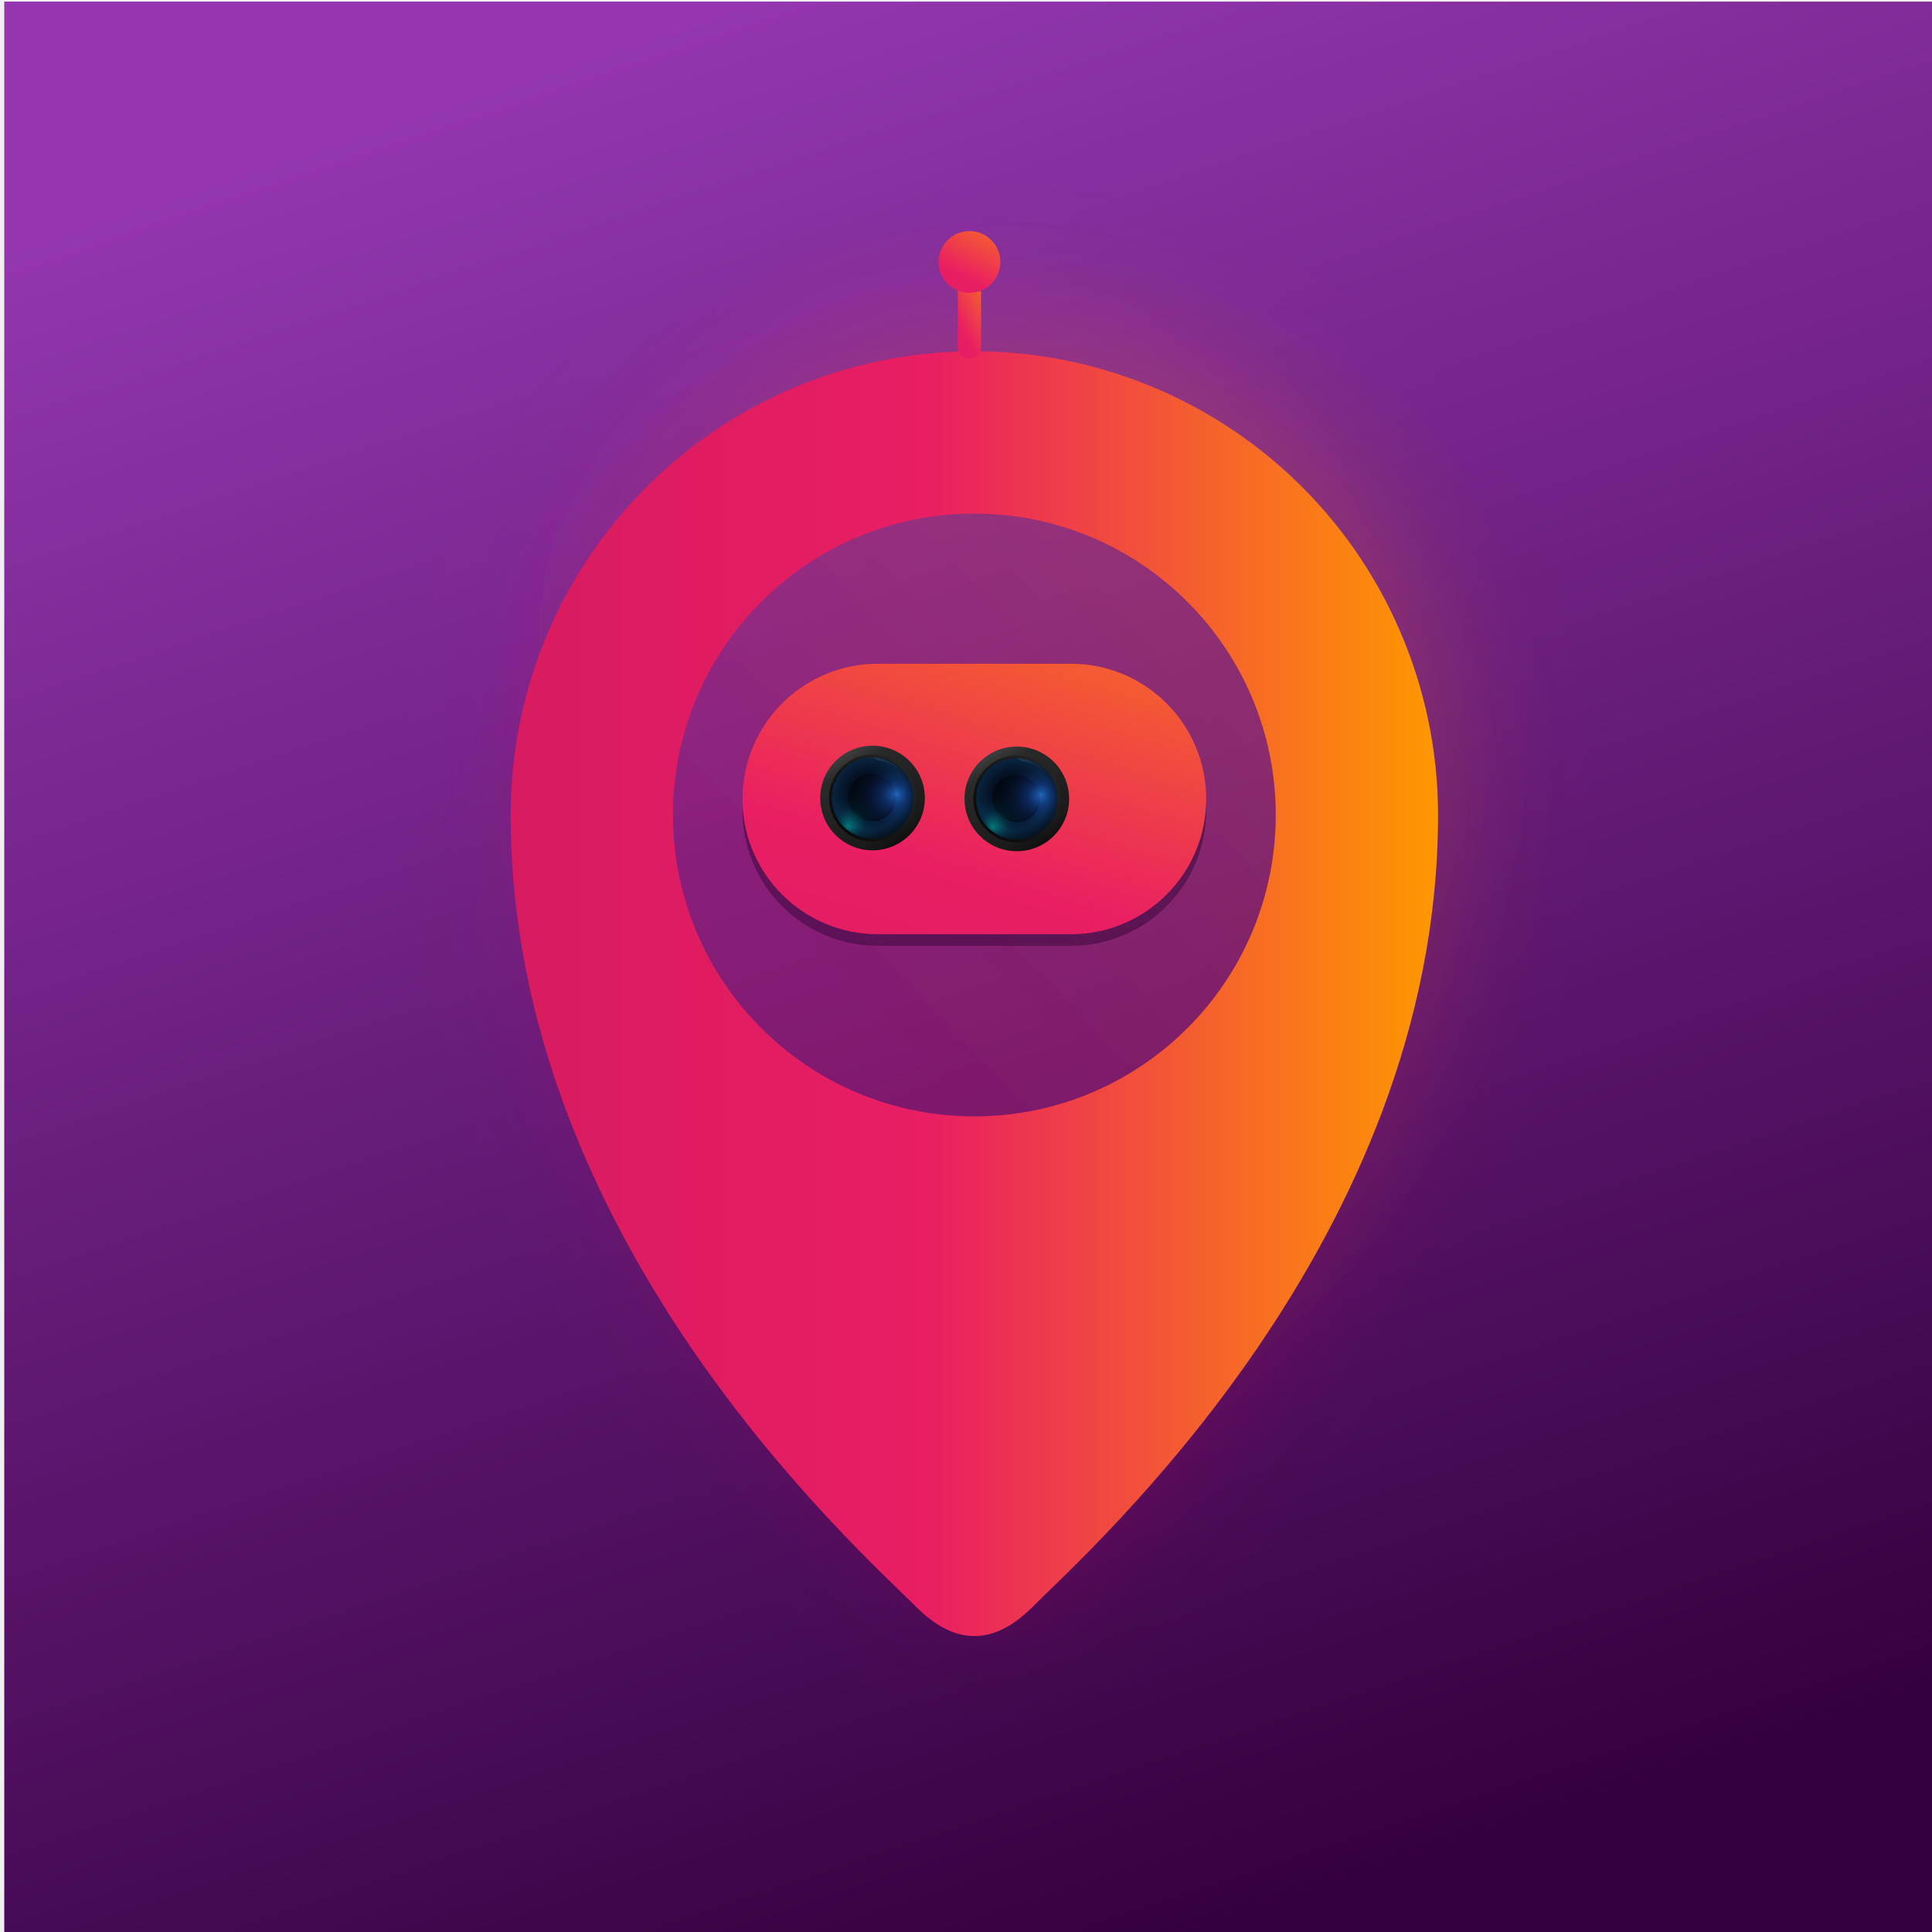
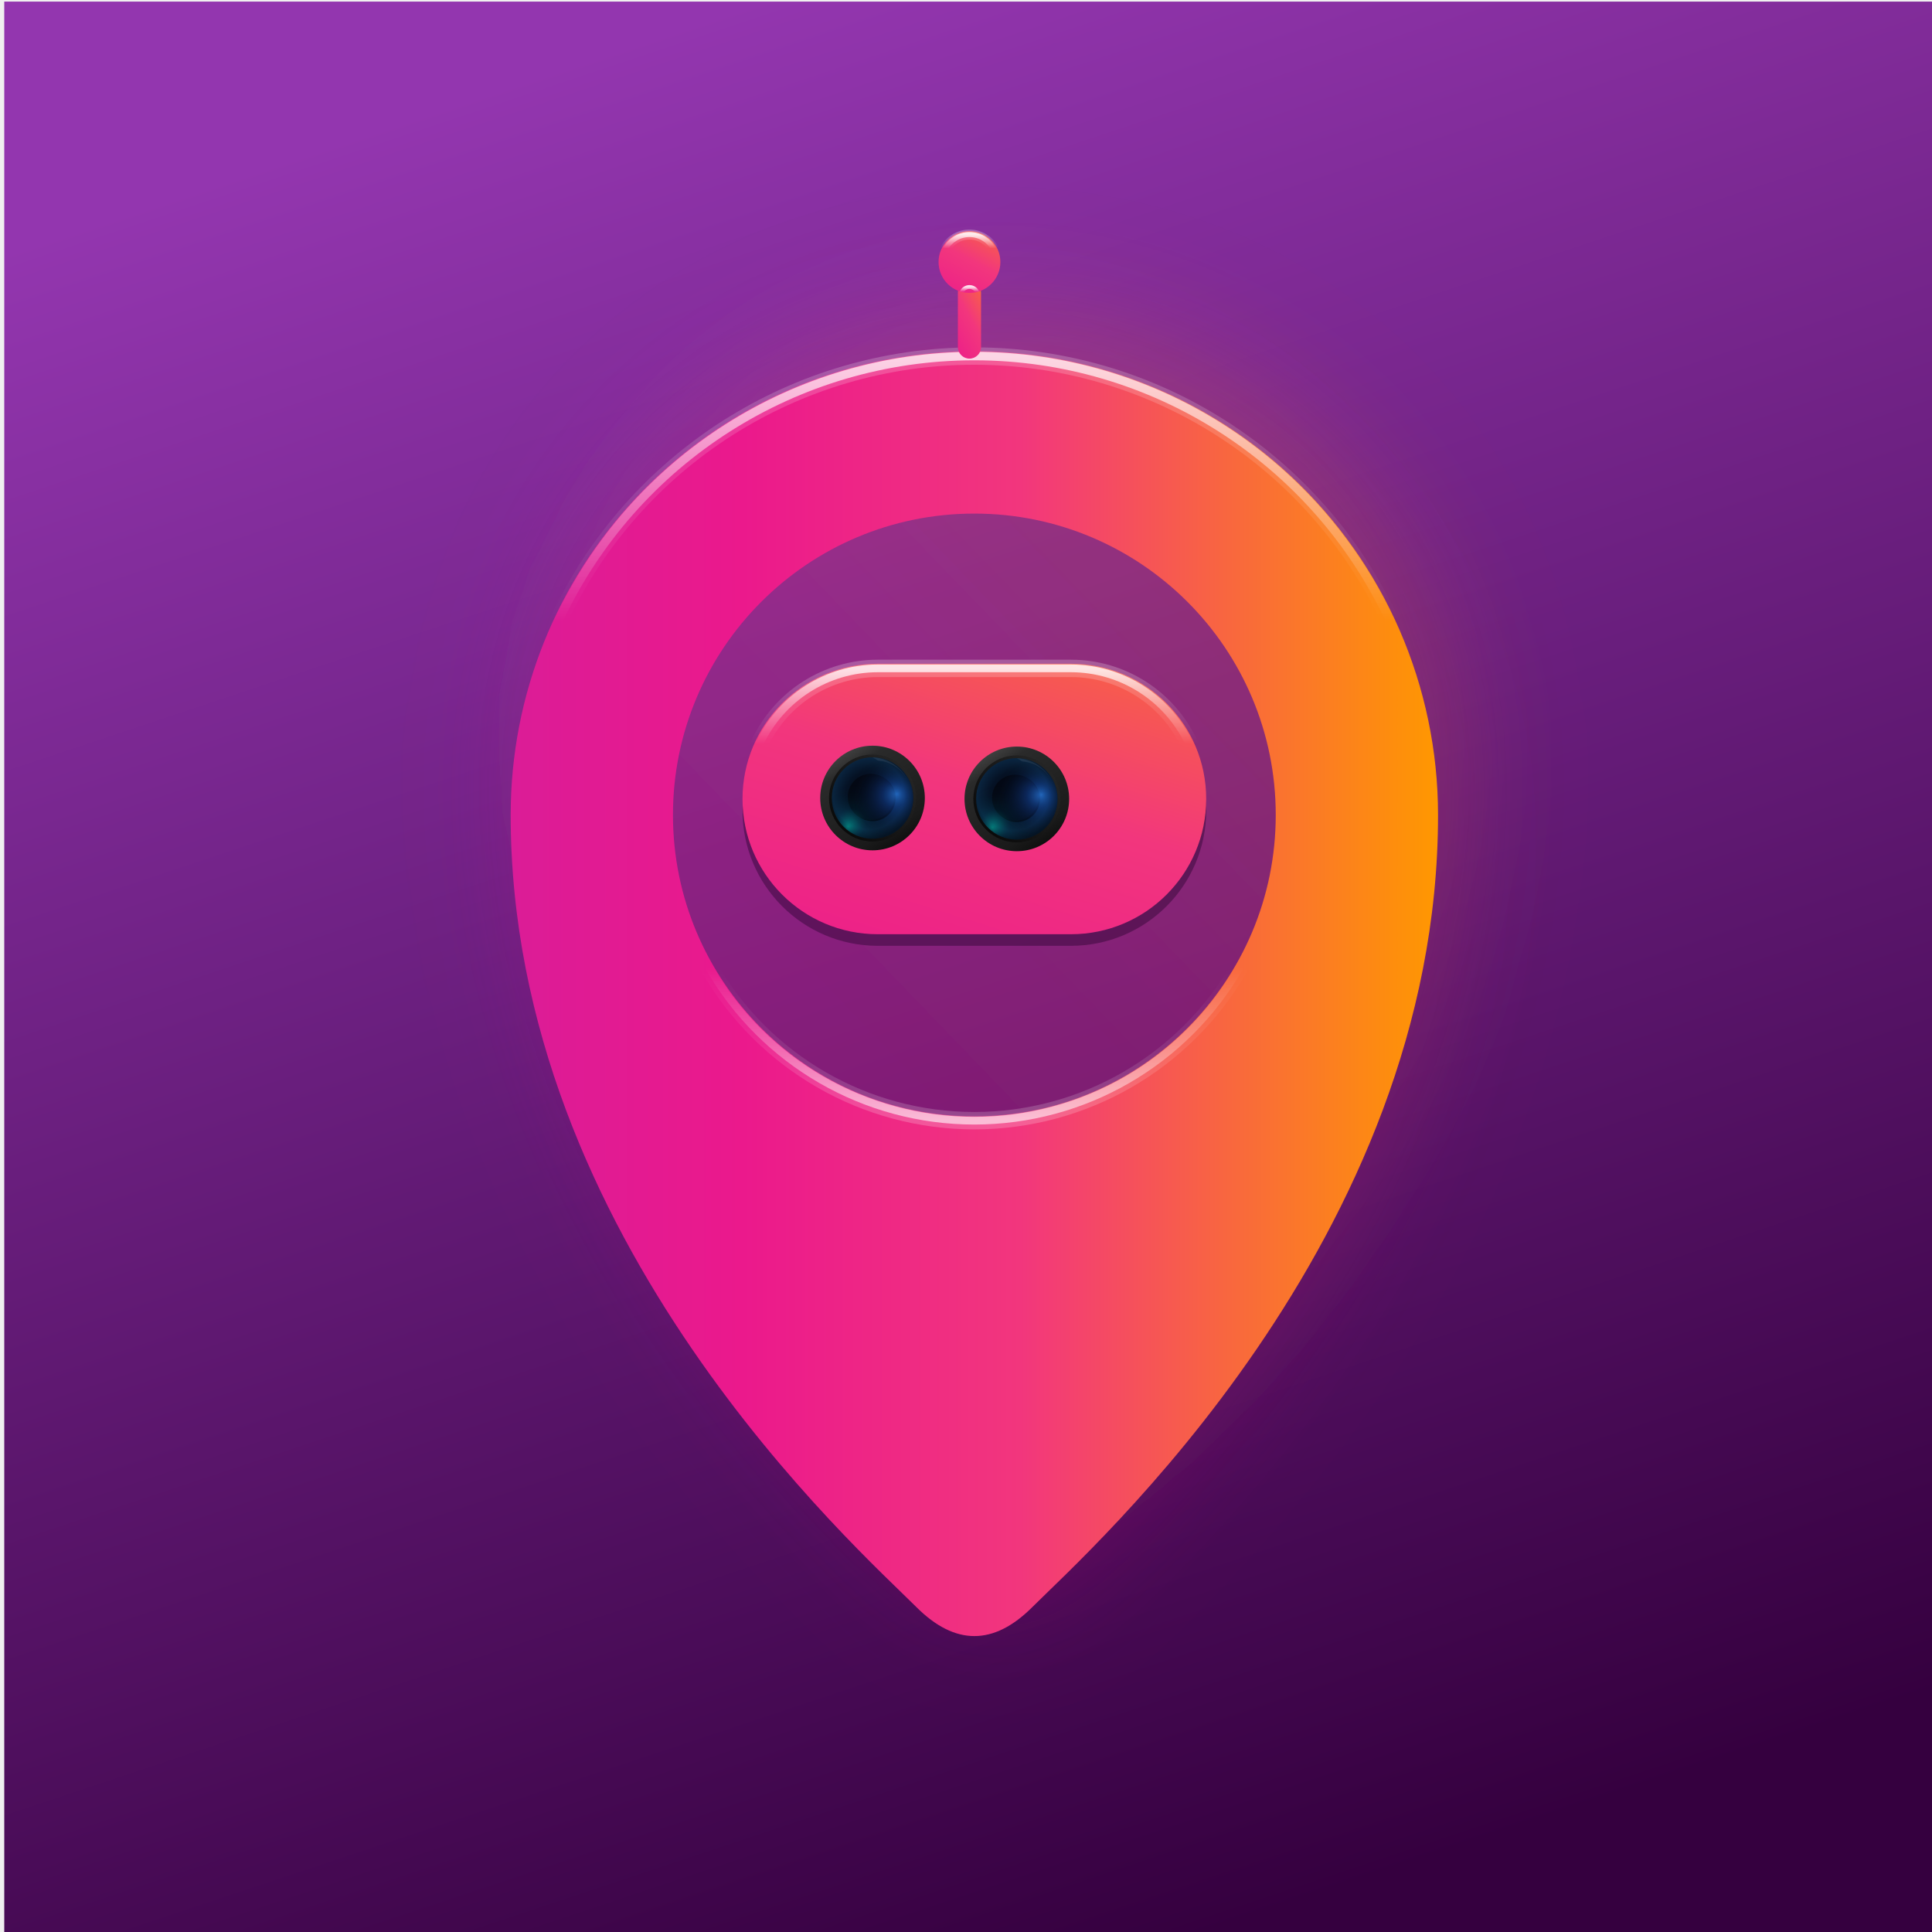
<svg xmlns="http://www.w3.org/2000/svg" xmlns:xlink="http://www.w3.org/1999/xlink" viewBox="0 0 500 500" width="500" height="500" version="1.1" id="svg13">
  <defs id="defs9">
    <linearGradient id="mainGrad" x1="0.1" y1="1" x2="0.9" y2="0">
-       <stop offset="0%" stop-color="#d81b60" id="stop1" />
-       <stop offset="45%" stop-color="#e91e63" id="stop2" />
+       <stop offset="0%" stop-color="#db1c97" id="stop1" />
+       <stop offset="25%" stop-color="#eb198c" id="stop2" />
+       <stop offset="55%" stop-color="#f2367d" id="stop2b" />
      <stop offset="100%" stop-color="#ff9800" id="stop3" />
    </linearGradient>
    <linearGradient id="innerGrad" x1="0" y1="0" x2="0" y2="1">
      <stop offset="0%" stop-color="#ffffff" id="stop4" />
      <stop offset="100%" stop-color="#f2ecee" id="stop5" />
    </linearGradient>
    <filter id="icon-shadow" x="0" y="0" width="1" height="1">
      <feDropShadow dx="0" dy="12" stdDeviation="18" flood-color="#000000" flood-opacity="0.12" />
    </filter>
    <filter id="glow" x="-0.153" y="-0.11" width="1.305" height="1.22">
      <feGaussianBlur stdDeviation="15.271" result="blur" id="feGaussianBlur5" />
      <feComponentTransfer id="feComponentTransfer5">
        <feFuncA type="linear" slope="0.4" id="feFuncA5" />
      </feComponentTransfer>
    </filter>
    <filter id="inset-highlight" x="-1" y="-0.375" width="3" height="2">
      <feOffset dx="0" dy="4" result="shifted" id="feOffset5" />
      <feGaussianBlur in="shifted" stdDeviation="2.5" result="blurred" id="feGaussianBlur6" />
      <feComposite operator="out" in="SourceGraphic" in2="blurred" result="inverse" id="feComposite6" />
      <feFlood flood-color="#ffffff" flood-opacity="0.9" result="white_color" id="feFlood6" />
      <feComposite operator="in" in="white_color" in2="inverse" result="highlight" id="feComposite7" />
      <feComposite operator="over" in="highlight" in2="SourceGraphic" id="feComposite8" />
    </filter>
    <filter id="noise" x="0" y="0" width="1" height="1">
      <feTurbulence type="fractalNoise" baseFrequency="1.5" numOctaves="3" result="noise" id="feTurbulence8" />
      <feColorMatrix type="matrix" values="1 0 0 0 0  0 1 0 0 0  0 0 1 0 0  0 0 0 0.04 0" id="feColorMatrix8" />
      <feComposite in2="SourceGraphic" in="noise" operator="in" result="noise_masked" id="feComposite9" />
      <feBlend in="SourceGraphic" in2="noise_masked" mode="multiply" id="feBlend9" />
    </filter>
    <linearGradient xlink:href="#mainGrad" id="linearGradient15" x1="130" y1="256.25" x2="370" y2="256.25" gradientUnits="userSpaceOnUse" gradientTransform="translate(2.1628,0.9143553)" />
    <filter style="color-interpolation-filters:sRGB" id="filter55" x="-0.103" y="-0.074" width="1.206" height="1.159">
      <feGaussianBlur result="result6" stdDeviation="3" in="SourceGraphic" id="feGaussianBlur55" />
      <feColorMatrix values="1 0 0 0 0 0 1 0 0 0 0 0 1 0 0 0 0 0 1 0 " result="result7" in="SourceGraphic" id="feColorMatrix55" />
      <feComposite operator="in" in="result6" in2="result7" id="feComposite55" result="fbSourceGraphic" />
      <feColorMatrix result="fbSourceGraphicAlpha" in="fbSourceGraphic" values="0 0 0 -1 0 0 0 0 -1 0 0 0 0 -1 0 0 0 0 1 0" id="feColorMatrix67" />
      <feFlood id="feFlood67" result="flood" in="fbSourceGraphic" flood-opacity="0.467" flood-color="rgb(137,0,146)" />
      <feGaussianBlur id="feGaussianBlur67" result="blur" in="fbSourceGraphic" stdDeviation="5.3" />
      <feOffset id="feOffset67" result="offset" in="blur" dx="0" dy="3.3" />
      <feComposite id="feComposite67" result="comp1" operator="in" in="flood" in2="offset" />
      <feComposite id="feComposite68" result="fbSourceGraphic" operator="over" in="fbSourceGraphic" in2="comp1" />
      <feColorMatrix result="fbSourceGraphicAlpha" in="fbSourceGraphic" values="0 0 0 -1 0 0 0 0 -1 0 0 0 0 -1 0 0 0 0 1 0" id="feColorMatrix85" />
      <feGaussianBlur id="feGaussianBlur85" stdDeviation="1" result="result3" in="fbSourceGraphic" />
      <feBlend id="feBlend85" in2="result3" result="result5" mode="screen" in="fbSourceGraphic" />
      <feGaussianBlur id="feGaussianBlur86" stdDeviation="1" result="result7" />
      <feConvolveMatrix id="feConvolveMatrix86" order="3 3" kernelMatrix="2 0 0 1 1 -1 0 0 -2 " targetX="1" targetY="1" result="result8" />
      <feBlend id="feBlend86" mode="darken" in="result7" result="result6" in2="result8" />
    </filter>
    <filter style="color-interpolation-filters:sRGB" id="filter71" x="-0.146" y="-0.25" width="1.292" height="1.548">
      <feFlood result="flood" in="SourceGraphic" flood-opacity="0.353" flood-color="rgb(137,0,146)" id="feFlood70" />
      <feGaussianBlur result="blur" in="SourceGraphic" stdDeviation="5.3" id="feGaussianBlur70" />
      <feOffset result="offset" in="blur" dx="0" dy="3.3" id="feOffset70" />
      <feComposite result="comp1" operator="in" in="flood" in2="offset" id="feComposite70" />
      <feComposite result="comp2" operator="over" in="SourceGraphic" in2="comp1" id="feComposite71" />
    </filter>
    <linearGradient xlink:href="#mainGrad" id="linearGradient77" x1="142.556" y1="402.678" x2="426.758" y2="47.425" gradientTransform="matrix(0.8782497,0,0,1.138628,7.48175,-8.733129)" gradientUnits="userSpaceOnUse" />
    <linearGradient xlink:href="#mainGrad" id="linearGradient80" x1="66.103" y1="463.03" x2="245.702" y2="238.531" gradientTransform="scale(1.603568,0.6236096)" gradientUnits="userSpaceOnUse" />
    <filter style="color-interpolation-filters:sRGB" id="filter88" x="-0.04" y="-0.069" width="1.08" height="1.137">
      <feGaussianBlur stdDeviation="1" result="result3" id="feGaussianBlur87" />
      <feBlend in2="result3" result="result5" mode="screen" in="SourceGraphic" id="feBlend87" />
      <feGaussianBlur stdDeviation="1" result="result7" id="feGaussianBlur88" />
      <feConvolveMatrix order="3 3" kernelMatrix="2 0 0 1 1 -1 0 0 -2 " targetX="1" targetY="1" result="result8" id="feConvolveMatrix88" />
      <feBlend mode="darken" in="result7" result="result6" in2="result8" id="feBlend88" />
    </filter>
    <filter style="color-interpolation-filters:sRGB" id="filter90" x="-0.3" y="-0.3" width="1.6" height="1.6">
      <feGaussianBlur stdDeviation="1" result="result3" id="feGaussianBlur89" />
      <feBlend in2="result3" result="result5" mode="screen" in="SourceGraphic" id="feBlend89" />
      <feGaussianBlur stdDeviation="1" result="result7" id="feGaussianBlur90" />
      <feConvolveMatrix order="3 3" kernelMatrix="2 0 0 1 1 -1 0 0 -2 " targetX="1" targetY="1" result="result8" id="feConvolveMatrix90" />
      <feBlend mode="darken" in="result7" result="result6" in2="result8" id="feBlend90" />
    </filter>
    <filter style="color-interpolation-filters:sRGB" id="filter92" x="-0.8" y="-0.24" width="2.6" height="1.48">
      <feGaussianBlur stdDeviation="1" result="result3" id="feGaussianBlur91" />
      <feBlend in2="result3" result="result5" mode="screen" in="SourceGraphic" id="feBlend91" />
      <feGaussianBlur stdDeviation="1" result="result7" id="feGaussianBlur92" />
      <feConvolveMatrix order="3 3" kernelMatrix="2 0 0 1 1 -1 0 0 -2 " targetX="1" targetY="1" result="result8" id="feConvolveMatrix92" />
      <feBlend mode="darken" in="result7" result="result6" in2="result8" id="feBlend92" />
    </filter>
    <linearGradient xlink:href="#linearGradient81" id="linearGradient82" x1="134.744" y1="4.503" x2="253.97" y2="371.443" gradientUnits="userSpaceOnUse" gradientTransform="matrix(1.297659,0,0,1.332169,-0.7718479,0.8293147)" />
    <linearGradient id="linearGradient81">
      <stop style="stop-color:#9336af;stop-opacity:1;" offset="0" id="stop81" />
      <stop style="stop-color:#35003f;stop-opacity:1;" offset="1" id="stop82" />
    </linearGradient>
    <linearGradient xlink:href="#linearGradient81" id="linearGradient10" x1="261.944" y1="22.088" x2="238.056" y2="477.912" gradientUnits="userSpaceOnUse" gradientTransform="matrix(1.095411,0,0,1.146874,-23.85278,-36.71837)" />
    <linearGradient xlink:href="#mainGrad" id="linearGradient79" x1="188.447" y1="205.757" x2="219.801" y2="166.565" gradientTransform="matrix(1.224745,0,0,0.8164966,-0.2000016,-84.75172)" gradientUnits="userSpaceOnUse" />
    <filter style="color-interpolation-filters:sRGB" id="filter90-5" x="-0.3" y="-0.3" width="1.6" height="1.6">
      <feGaussianBlur stdDeviation="1" result="result3" id="feGaussianBlur89-3" />
      <feBlend in2="result3" result="result5" mode="screen" in="SourceGraphic" id="feBlend89-5" />
      <feGaussianBlur stdDeviation="1" result="result7" id="feGaussianBlur90-6" />
      <feConvolveMatrix order="3 3" kernelMatrix="2 0 0 1 1 -1 0 0 -2 " targetX="1" targetY="1" result="result8" id="feConvolveMatrix90-2" />
      <feBlend mode="darken" in="result7" result="result6" in2="result8" id="feBlend90-9" />
    </filter>
    <linearGradient xlink:href="#mainGrad" id="linearGradient78" x1="361.945" y1="125.779" x2="383.411" y2="98.946" gradientTransform="matrix(0.6708204,0,0,1.490712,-0.2000016,-84.75172)" gradientUnits="userSpaceOnUse" />
    <filter style="color-interpolation-filters:sRGB" id="filter92-7" x="-0.8" y="-0.24" width="2.6" height="1.48">
      <feGaussianBlur stdDeviation="1" result="result3" id="feGaussianBlur91-0" />
      <feBlend in2="result3" result="result5" mode="screen" in="SourceGraphic" id="feBlend91-9" />
      <feGaussianBlur stdDeviation="1" result="result7" id="feGaussianBlur92-3" />
      <feConvolveMatrix order="3 3" kernelMatrix="2 0 0 1 1 -1 0 0 -2 " targetX="1" targetY="1" result="result8" id="feConvolveMatrix92-6" />
      <feBlend mode="darken" in="result7" result="result6" in2="result8" id="feBlend92-0" />
    </filter>
    <radialGradient id="blueHighlight" cx="129.6" cy="100" r="74" fx="144.4" fy="92.6" gradientUnits="userSpaceOnUse" gradientTransform="matrix(2.5,0,0,2.5,-120.5,417.5)">
      <stop offset="0%" stop-color="rgb(40, 120, 220)" stop-opacity="0.8" id="stop11" />
      <stop offset="30%" stop-color="rgb(20, 70, 160)" stop-opacity="0.5" id="stop12" />
      <stop offset="100%" stop-color="rgb(0, 0, 0)" stop-opacity="0" id="stop13" />
    </radialGradient>
    <radialGradient id="tealHighlight" cx="70.4" cy="137" r="66.6" fx="55.6" fy="151.8" gradientUnits="userSpaceOnUse" gradientTransform="matrix(2.5,0,0,2.5,-120.5,417.5)">
      <stop offset="0%" stop-color="rgb(0, 180, 160)" stop-opacity="0.6" id="stop14" />
      <stop offset="40%" stop-color="rgb(0, 80, 100)" stop-opacity="0.2" id="stop15" />
      <stop offset="100%" stop-color="rgb(0, 0, 0)" stop-opacity="0" id="stop16" />
    </radialGradient>
    <radialGradient id="glassBase" cx="92.6" cy="92.6" r="81.4" fx="92.6" fy="92.6" gradientUnits="userSpaceOnUse" gradientTransform="matrix(2.5,0,0,2.5,-120.5,417.5)">
      <stop offset="0%" stop-color="#020815" id="stop7" />
      <stop offset="50%" stop-color="#051225" id="stop8" />
      <stop offset="80%" stop-color="#0a2540" id="stop9" />
      <stop offset="100%" stop-color="#051525" id="stop10" />
    </radialGradient>
    <linearGradient id="rimInnerGrad" x1="21" y1="179" x2="179" y2="21" gradientUnits="userSpaceOnUse" gradientTransform="matrix(2.5,0,0,2.5,-120.5,417.5)">
      <stop offset="0%" stop-color="#050505" id="stop5-9" />
      <stop offset="100%" stop-color="#2a2a2a" id="stop6" />
    </linearGradient>
    <linearGradient id="rimGrad" x1="43" y1="5" x2="157" y2="195" gradientUnits="userSpaceOnUse" gradientTransform="matrix(2.5,0,0,2.5,-120.5,417.5)">
      <stop offset="0%" stop-color="#4a4a4a" id="stop1-2" />
      <stop offset="20%" stop-color="#2a2a2a" id="stop2-0" />
      <stop offset="80%" stop-color="#1a1a1a" id="stop3-2" />
      <stop offset="100%" stop-color="#0a0a0a" id="stop4-3" />
    </linearGradient>
    <linearGradient id="rimGrad-7" x1="43" y1="5" x2="157" y2="195" gradientUnits="userSpaceOnUse" gradientTransform="matrix(2.5,0,0,2.5,-120.5,417.5)">
      <stop offset="0%" stop-color="#4a4a4a" id="stop1-2-5" />
      <stop offset="20%" stop-color="#2a2a2a" id="stop2-0-9" />
      <stop offset="80%" stop-color="#1a1a1a" id="stop3-2-2" />
      <stop offset="100%" stop-color="#0a0a0a" id="stop4-3-2" />
    </linearGradient>
    <linearGradient id="rimInnerGrad-8" x1="21" y1="179" x2="179" y2="21" gradientUnits="userSpaceOnUse" gradientTransform="matrix(2.5,0,0,2.5,-120.5,417.5)">
      <stop offset="0%" stop-color="#050505" id="stop5-9-9" />
      <stop offset="100%" stop-color="#2a2a2a" id="stop6-7" />
    </linearGradient>
    <radialGradient id="glassBase-3" cx="92.6" cy="92.6" r="81.4" fx="92.6" fy="92.6" gradientUnits="userSpaceOnUse" gradientTransform="matrix(2.5,0,0,2.5,-120.5,417.5)">
      <stop offset="0%" stop-color="#020815" id="stop7-6" />
      <stop offset="50%" stop-color="#051225" id="stop8-1" />
      <stop offset="80%" stop-color="#0a2540" id="stop9-2" />
      <stop offset="100%" stop-color="#051525" id="stop10-9" />
    </radialGradient>
    <radialGradient id="tealHighlight-3" cx="70.4" cy="137" r="66.6" fx="55.6" fy="151.8" gradientUnits="userSpaceOnUse" gradientTransform="matrix(2.5,0,0,2.5,-120.5,417.5)">
      <stop offset="0%" stop-color="rgb(0, 180, 160)" stop-opacity="0.6" id="stop14-1" />
      <stop offset="40%" stop-color="rgb(0, 80, 100)" stop-opacity="0.2" id="stop15-9" />
      <stop offset="100%" stop-color="rgb(0, 0, 0)" stop-opacity="0" id="stop16-4" />
    </radialGradient>
    <radialGradient id="blueHighlight-7" cx="129.6" cy="100" r="74" fx="144.4" fy="92.6" gradientUnits="userSpaceOnUse" gradientTransform="matrix(2.5,0,0,2.5,-120.5,417.5)">
      <stop offset="0%" stop-color="rgb(40, 120, 220)" stop-opacity="0.8" id="stop11-8" />
      <stop offset="30%" stop-color="rgb(20, 70, 160)" stop-opacity="0.5" id="stop12-4" />
      <stop offset="100%" stop-color="rgb(0, 0, 0)" stop-opacity="0" id="stop13-5" />
    </radialGradient>
+     <linearGradient id="pinTopGleam" x1="0" y1="0" x2="0" y2="1">
+       <stop offset="0%" stop-color="#ffffff" stop-opacity="0.75" />
+       <stop offset="50%" stop-color="#ffffff" stop-opacity="0.35" />
+       <stop offset="100%" stop-color="#ffffff" stop-opacity="0" />
+     </linearGradient>
+     <linearGradient id="pinTopBloom" x1="0" y1="0" x2="0" y2="1">
+       <stop offset="0%" stop-color="#ffffff" stop-opacity="0.2" />
+       <stop offset="60%" stop-color="#ffffff" stop-opacity="0.08" />
+       <stop offset="100%" stop-color="#ffffff" stop-opacity="0" />
+     </linearGradient>
+     <linearGradient id="pinInnerGleam" x1="0" y1="0" x2="0" y2="1">
+       <stop offset="0%" stop-color="#ffffff" stop-opacity="0" />
+       <stop offset="50%" stop-color="#ffffff" stop-opacity="0.25" />
+       <stop offset="100%" stop-color="#ffffff" stop-opacity="0.6" />
+     </linearGradient>
+     <linearGradient id="pinInnerBloom" x1="0" y1="0" x2="0" y2="1">
+       <stop offset="0%" stop-color="#ffffff" stop-opacity="0" />
+       <stop offset="50%" stop-color="#ffffff" stop-opacity="0.08" />
+       <stop offset="100%" stop-color="#ffffff" stop-opacity="0.2" />
+     </linearGradient>
+     <linearGradient id="headTopGleam" x1="0" y1="0" x2="0" y2="1">
+       <stop offset="0%" stop-color="#ffffff" stop-opacity="0.8" />
+       <stop offset="50%" stop-color="#ffffff" stop-opacity="0.35" />
+       <stop offset="100%" stop-color="#ffffff" stop-opacity="0" />
+     </linearGradient>
+     <linearGradient id="headTopBloom" x1="0" y1="0" x2="0" y2="1">
+       <stop offset="0%" stop-color="#ffffff" stop-opacity="0.22" />
+       <stop offset="100%" stop-color="#ffffff" stop-opacity="0" />
+     </linearGradient>
+     <linearGradient id="antennaBallGleam" x1="0" y1="0" x2="0" y2="1">
+       <stop offset="0%" stop-color="#ffffff" stop-opacity="0.85" />
+       <stop offset="100%" stop-color="#ffffff" stop-opacity="0" />
+     </linearGradient>
  </defs>
  <rect style="display:inline;fill:url(#linearGradient82);fill-rule:nonzero;stroke-width:0;stroke-dasharray:none" id="rect80" width="500.668" height="501.654" x="1.103" y="0.414" />
  <path style="display:none;opacity:1;fill:url(#linearGradient10);fill-opacity:0.791;stroke-width:1.191" id="path2" d="M 13.021,170.37 A 250,250 0 0 1 326.18,11.889 250,250 0 0 1 489.192,322.714 250,250 0 0 1 180.768,490.223 250,250 0 0 1 8.797,184.263" />
  <path d="m 137.482,201.267 a 120,120 0 1 1 240,0 c 0,110 -90,190 -105,205 q -15,15 -30,0 c -15,-15 -105,-95 -105,-205 z" fill="url(#mainGrad)" filter="url(#glow)" id="path9" style="display:inline;fill:url(#linearGradient77);filter:url(#glow);opacity:0.583" />
  <path id="path10" style="display:inline;fill:url(#linearGradient15)" d="M 243.973,91.194 A 120,120 0 0 0 132.163,210.914 c 0,110 90,190 105,205 10,10 20,10 30,0 15,-15 105,-95 105,-205 A 120,120 0 0 0 243.973,91.194 Z m 8.189,41.721 a 78,78 0 0 1 78,78 78,78 0 0 1 -78,78 78,78 0 0 1 -78,-78 78,78 0 0 1 78,-78 z" />
+   <path id="pin-top-bloom" d="M 144.5,160.7 A 118.8,118.8 0 0 1 359.8,160.7" fill="none" stroke="url(#pinTopBloom)" stroke-width="4.5" stroke-linecap="round" style="display:inline" />
+   <path id="pin-top-gleam" d="M 144.5,160.7 A 118.8,118.8 0 0 1 359.8,160.7" fill="none" stroke="url(#pinTopGleam)" stroke-width="2.2" stroke-linecap="round" style="display:inline" />
+   <path id="pin-inner-bloom" d="M 183.6,250.5 A 79.2,79.2 0 0 0 320.7,250.5" fill="none" stroke="url(#pinInnerBloom)" stroke-width="4.5" stroke-linecap="round" style="display:inline" />
+   <path id="pin-inner-gleam" d="M 183.6,250.5 A 79.2,79.2 0 0 0 320.7,250.5" fill="none" stroke="url(#pinInnerGleam)" stroke-width="2.0" stroke-linecap="round" style="display:inline" />
  <g id="robot-group" style="display:inline" transform="translate(2.162793,-3.223576)">
    <rect x="190" y="178" width="120" height="70" rx="35" fill="#200028" opacity="0.4" id="rect11-shadow" />
    <rect x="190" y="175" width="120" height="70" rx="35" fill="url(#mainGrad)" id="rect11" style="display:inline;fill:url(#linearGradient80);fill-rule:nonzero;stroke:none;stroke-width:1;stroke-dasharray:none;stroke-opacity:1" />
+     <path id="head-top-bloom" d="M 194.4,195.7 A 33.8,33.8 0 0 1 225,176.2 L 275,176.2 A 33.8,33.8 0 0 1 305.6,195.7" fill="none" stroke="url(#headTopBloom)" stroke-width="4.5" stroke-linecap="round" />
+     <path id="head-top-gleam" d="M 194.4,195.7 A 33.8,33.8 0 0 1 225,176.2 L 275,176.2 A 33.8,33.8 0 0 1 305.6,195.7" fill="none" stroke="url(#headTopGleam)" stroke-width="2.0" stroke-linecap="round" />
    <circle cx="218.782" cy="214.023" r="10.5" fill="#ffffff" id="circle12" style="display:none" />
    <circle cx="259.639" cy="213.657" r="10.5" fill="#ffffff" id="circle13" style="display:none" />
    <g id="g1" transform="matrix(0.05700606,0,0,0.05700606,253.6094,171.922)">
      <g id="layer2">
        <circle cx="129.5" cy="667.5" r="237.5" fill="url(#rimGrad)" id="circle16" style="fill:url(#rimGrad);stroke-width:2.5" />
        <circle cx="129.5" cy="667.5" r="197.5" fill="url(#rimInnerGrad)" id="circle17" style="fill:url(#rimInnerGrad);stroke-width:2.5" />
        <circle cx="129.5" cy="667.5" r="185" fill="url(#glassBase)" id="circle18" style="fill:url(#glassBase);stroke-width:2.5" />
        <circle cx="129.5" cy="667.5" r="105" fill="#01040a" id="circle19" style="stroke-width:2.5" />
        <circle cx="122" cy="662.5" r="105" fill="#030814" id="circle20" style="stroke-width:2.5" />
        <circle cx="129.5" cy="667.5" r="185" fill="url(#tealHighlight)" id="circle21" style="fill:url(#tealHighlight);stroke-width:2.5" />
        <circle cx="129.5" cy="667.5" r="185" fill="url(#blueHighlight)" id="circle22" style="fill:url(#blueHighlight);stroke-width:2.5" />
        <path d="m 154.5,497.5 a 162.5,162.5 0 0 1 145,120 185,185 0 0 0 -170,-135 z" fill="#ffffff" fill-opacity="0.08" id="path22" style="stroke-width:2.5" />
      </g>
    </g>
    <g id="g1-3" transform="matrix(0.05700606,0,0,0.05700606,216.2655,171.698)">
      <g id="layer2-6">
        <circle cx="129.5" cy="667.5" r="237.5" fill="url(#rimGrad)" id="circle16-1" style="fill:url(#rimGrad-7);stroke-width:2.5" />
        <circle cx="129.5" cy="667.5" r="197.5" fill="url(#rimInnerGrad)" id="circle17-0" style="fill:url(#rimInnerGrad-8);stroke-width:2.5" />
        <circle cx="129.5" cy="667.5" r="185" fill="url(#glassBase)" id="circle18-6" style="fill:url(#glassBase-3);stroke-width:2.5" />
        <circle cx="129.5" cy="667.5" r="105" fill="#01040a" id="circle19-3" style="stroke-width:2.5" />
        <circle cx="122" cy="662.5" r="105" fill="#030814" id="circle20-2" style="stroke-width:2.5" />
        <circle cx="129.5" cy="667.5" r="185" fill="url(#tealHighlight)" id="circle21-0" style="fill:url(#tealHighlight-3);stroke-width:2.5" />
        <circle cx="129.5" cy="667.5" r="185" fill="url(#blueHighlight)" id="circle22-6" style="fill:url(#blueHighlight-7);stroke-width:2.5" />
        <path d="m 154.5,497.5 a 162.5,162.5 0 0 1 145,120 185,185 0 0 0 -170,-135 z" fill="#ffffff" fill-opacity="0.08" id="path22-1" style="stroke-width:2.5" />
      </g>
    </g>
  </g>
  <g id="layer1" transform="translate(1.097235,2.560214)">
    <rect x="246.8" y="70.248" width="6" height="20" rx="3" fill="url(#mainGrad)" id="rect10" style="display:inline;fill:url(#linearGradient78)" />
    <circle cx="249.8" cy="65.248" r="8" fill="url(#mainGrad)" id="circle11" style="display:inline;fill:url(#linearGradient79)" />
+     <path id="antenna-stem-gleam" d="M 247.8,73 A 2.2,2.2 0 0 1 251.8,73" fill="none" stroke="url(#antennaBallGleam)" stroke-width="1.0" stroke-linecap="round" />
+     <path id="antenna-ball-bloom" d="M 243.65,61.7 A 7.1,7.1 0 0 1 255.95,61.7" fill="none" stroke="url(#antennaBallGleam)" stroke-width="2.6" stroke-linecap="round" opacity="0.3" />
+     <path id="antenna-ball-gleam" d="M 243.65,61.7 A 7.1,7.1 0 0 1 255.95,61.7" fill="none" stroke="url(#antennaBallGleam)" stroke-width="1.3" stroke-linecap="round" />
  </g>
</svg>
